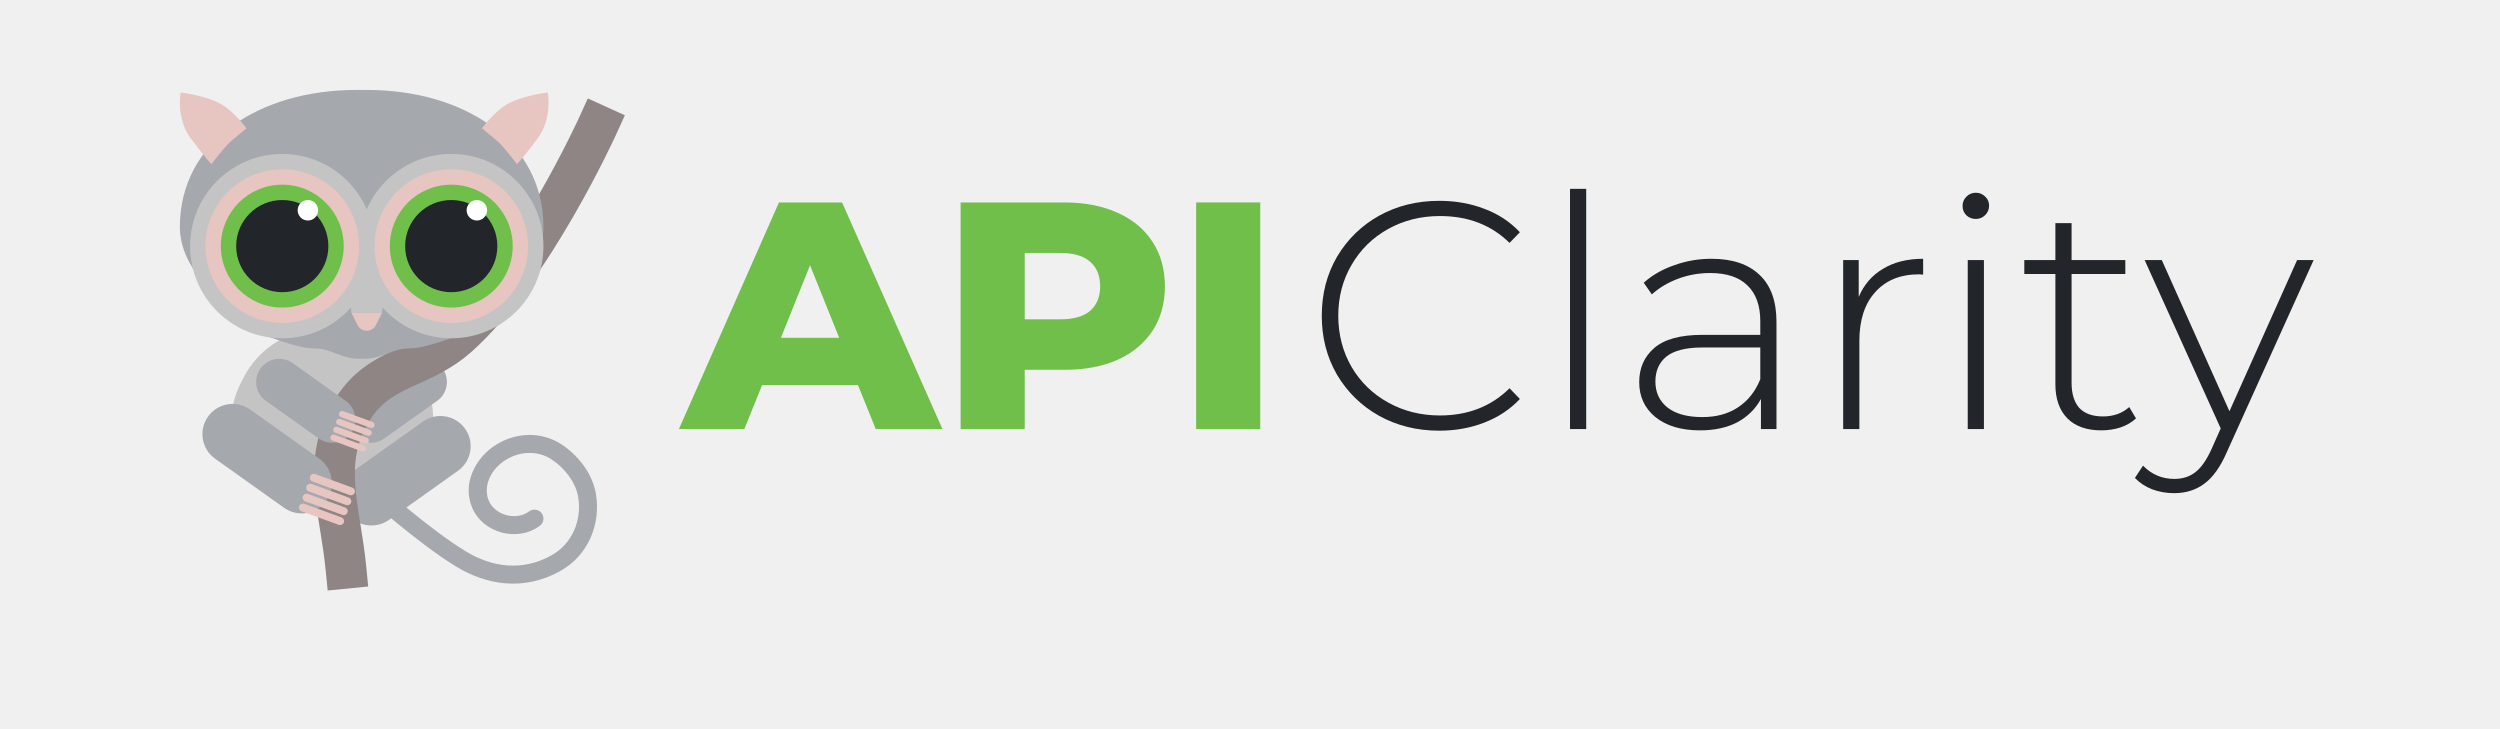
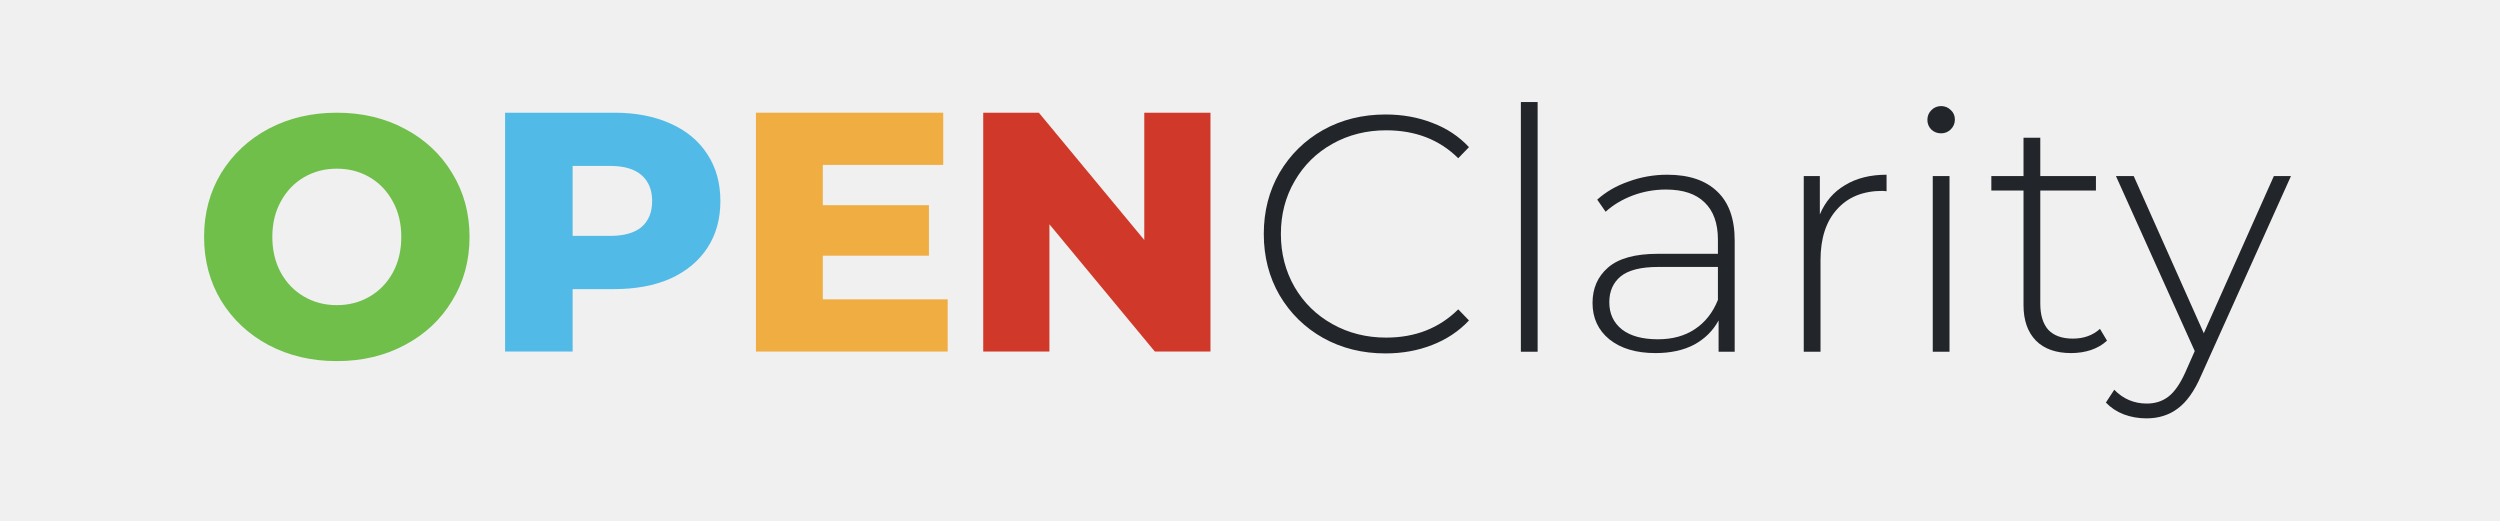
- <svg xmlns="http://www.w3.org/2000/svg" width="278" height="81" viewBox="0 0 278 81" fill="none">
-   <path fill-rule="evenodd" clip-rule="evenodd" d="M42.033 53.724C42.033 53.724 42.033 53.724 42.033 53.724L42.048 53.738L42.095 53.78C42.137 53.817 42.199 53.872 42.279 53.943C42.44 54.086 42.676 54.294 42.972 54.551C43.564 55.066 44.398 55.78 45.362 56.573C47.301 58.167 49.731 60.052 51.783 61.301C54.713 63.083 58.043 63.558 61.289 61.775C63.593 60.509 64.751 57.877 64.284 55.222C64.006 53.637 62.838 52.098 61.385 51.12C59.855 50.089 57.839 50.127 56.203 51.161C54.512 52.229 53.703 54.143 54.352 55.675C54.684 56.46 55.422 57.044 56.313 57.282C57.204 57.52 58.14 57.383 58.828 56.869C59.272 56.537 59.9 56.627 60.231 57.069C60.562 57.511 60.471 58.138 60.027 58.47C58.769 59.41 57.176 59.586 55.791 59.216C54.405 58.846 53.116 57.901 52.505 56.458C51.354 53.741 52.905 50.879 55.135 49.47C57.373 48.056 60.253 47.941 62.508 49.46C64.287 50.657 65.863 52.622 66.258 54.872C66.86 58.291 65.378 61.811 62.252 63.528C58.239 65.733 54.134 65.077 50.738 63.01C48.559 61.685 46.039 59.725 44.086 58.119C43.104 57.312 42.256 56.586 41.654 56.062C41.352 55.8 41.111 55.588 40.946 55.441C40.863 55.367 40.799 55.31 40.756 55.271L40.706 55.227L40.688 55.211C40.688 55.211 40.688 55.211 41.361 54.467L40.688 55.211C40.278 54.84 40.246 54.208 40.618 53.797C40.989 53.387 41.623 53.354 42.033 53.724Z" fill="#A5A8AD" />
-   <path d="M27.117 41.931C28.838 38.621 32.258 36.544 35.989 36.544H38.158C44.802 36.544 49.599 42.903 47.774 49.291L47.445 50.442C45.928 55.752 40.393 58.827 35.082 57.31L32.959 56.703C26.876 54.966 23.915 48.087 26.834 42.475L27.117 41.931Z" fill="#C4C4C4" />
-   <rect width="16.135" height="6.718" rx="3.359" transform="matrix(-0.814941 0.579544 0.579544 0.814941 49.7693 44.934)" fill="#A5A8AD" />
-   <rect width="12.364" height="5.148" rx="2.574" transform="matrix(-0.814941 0.579544 0.579544 0.814941 47.7272 38.8878)" fill="#A5A8AD" />
-   <path fill-rule="evenodd" clip-rule="evenodd" d="M65.362 10.946L69.485 12.818L68.549 14.879L66.488 13.943C68.549 14.879 68.549 14.88 68.549 14.88L68.547 14.884L68.542 14.895L68.524 14.934C68.509 14.968 68.486 15.017 68.457 15.08C68.398 15.206 68.313 15.389 68.201 15.624C67.978 16.093 67.652 16.768 67.236 17.599C66.404 19.26 65.208 21.551 63.749 24.078C60.865 29.07 56.825 35.213 52.426 39.126C50.409 40.92 48.247 41.9 46.503 42.69C46.207 42.824 45.922 42.953 45.652 43.08C43.761 43.967 42.356 44.81 41.225 46.578C39.667 49.016 39.338 51.233 39.489 53.739C39.567 55.04 39.773 56.397 40.02 57.944C40.039 58.059 40.057 58.174 40.076 58.29C40.305 59.717 40.556 61.287 40.722 62.966L40.944 65.22L36.438 65.664L36.215 63.411C36.064 61.874 35.833 60.433 35.601 58.986C35.584 58.877 35.566 58.768 35.549 58.659C35.305 57.131 35.062 55.565 34.968 54.01C34.776 50.803 35.214 47.574 37.41 44.139C39.236 41.284 41.582 39.988 43.729 38.98C44.073 38.819 44.406 38.667 44.731 38.518C46.467 37.724 47.951 37.046 49.417 35.742C53.24 32.341 56.983 26.738 59.827 21.813C61.232 19.382 62.385 17.172 63.187 15.571C63.588 14.771 63.9 14.125 64.111 13.681C64.216 13.46 64.296 13.288 64.349 13.174C64.376 13.117 64.395 13.074 64.408 13.046L64.422 13.015L64.426 13.007L65.362 10.946Z" fill="#8F8585" />
-   <rect x="25.078" y="43.59" width="16.135" height="6.718" rx="3.359" transform="rotate(35.4184 25.0775 43.5904)" fill="#A5A8AD" />
-   <rect x="30.452" y="38.888" width="12.364" height="5.148" rx="2.574" transform="rotate(35.4184 30.4519 38.8877)" fill="#A5A8AD" />
-   <path d="M40.215 39.885C40.308 39.892 40.403 39.895 40.499 39.895C41.547 39.895 42.353 39.587 43.125 39.291C43.837 39.018 44.52 38.757 45.34 38.757C46.853 38.757 48.761 38.083 50.194 37.578C50.917 37.322 51.519 37.11 51.888 37.048C52.083 36.883 52.28 36.717 52.48 36.548L52.483 36.546C56.08 33.511 60.43 29.842 60.43 25.241C60.43 15.732 51.634 10 40.784 10C40.594 10 40.404 10.002 40.215 10.005C40.026 10.002 39.836 10 39.646 10C28.796 10 20 15.732 20 25.241C20 29.842 24.349 33.511 27.947 36.546C28.148 36.715 28.346 36.883 28.542 37.048C28.91 37.11 29.513 37.322 30.236 37.578C31.668 38.083 33.577 38.757 35.09 38.757C35.909 38.757 36.593 39.018 37.304 39.291C38.077 39.587 38.882 39.895 39.93 39.895C40.027 39.895 40.122 39.892 40.215 39.885Z" fill="#A5A8AD" />
-   <circle cx="31.389" cy="27.369" r="10.25" fill="#C4C4C4" />
-   <circle cx="31.389" cy="27.368" r="8.542" fill="#E7C5C1" />
-   <circle cx="31.389" cy="27.368" r="6.833" fill="#6FBF4A" />
-   <circle cx="31.389" cy="27.368" r="5.125" fill="#222529" />
-   <circle cx="34.237" cy="23.382" r="1.139" fill="white" />
-   <circle cx="50.18" cy="27.368" r="10.25" fill="#C4C4C4" />
-   <circle cx="50.18" cy="27.368" r="8.542" fill="#E7C5C1" />
-   <path d="M38.956 33.34C38.867 32.271 39.711 31.354 40.784 31.354V31.354C41.857 31.354 42.701 32.271 42.611 33.34L42.492 34.77H39.076L38.956 33.34Z" fill="#C4C4C4" />
-   <circle cx="50.18" cy="27.368" r="6.833" fill="#6FBF4A" />
-   <circle cx="50.18" cy="27.368" r="5.125" fill="#222529" />
-   <circle cx="53.028" cy="23.382" r="1.139" fill="white" />
-   <path d="M41.803 36.15C41.383 36.989 40.186 36.989 39.766 36.15L39.076 34.77L42.493 34.77L41.803 36.15Z" fill="#E7C5C1" />
-   <path d="M25.217 11.993C26.591 13.09 27.404 14.271 27.404 14.271C27.404 14.271 26.425 15.076 25.695 15.694C24.976 16.305 23.509 18.257 23.509 18.257C23.509 18.257 22.939 17.687 21.231 15.41C19.523 13.132 20.092 10.285 20.092 10.285C20.092 10.285 23.568 10.677 25.217 11.993Z" fill="#E7C5C1" />
-   <path d="M55.784 11.993C54.41 13.09 53.597 14.271 53.597 14.271C53.597 14.271 54.576 15.076 55.306 15.694C56.025 16.305 57.492 18.257 57.492 18.257C57.492 18.257 58.062 17.687 59.77 15.41C61.478 13.132 60.909 10.285 60.909 10.285C60.909 10.285 57.433 10.677 55.784 11.993Z" fill="#E7C5C1" />
-   <rect x="41.755" y="47.04" width="0.696" height="4.177" rx="0.348" transform="rotate(110.076 41.7545 47.0398)" fill="#E7C5C1" />
-   <rect x="41.436" y="47.912" width="0.696" height="4.177" rx="0.348" transform="rotate(110.076 41.4356 47.9117)" fill="#E7C5C1" />
-   <rect x="41.117" y="48.784" width="0.696" height="4.177" rx="0.348" transform="rotate(110.076 41.1168 48.7836)" fill="#E7C5C1" />
-   <rect x="40.798" y="49.656" width="0.696" height="4.177" rx="0.348" transform="rotate(110.076 40.7979 49.6555)" fill="#E7C5C1" />
-   <rect x="39.596" y="54.376" width="0.881" height="5.286" rx="0.441" transform="rotate(110.076 39.5961 54.3764)" fill="#E7C5C1" />
-   <rect x="39.192" y="55.48" width="0.881" height="5.286" rx="0.441" transform="rotate(110.076 39.1917 55.4799)" fill="#E7C5C1" />
-   <rect x="38.789" y="56.583" width="0.881" height="5.286" rx="0.441" transform="rotate(110.076 38.7889 56.5832)" fill="#E7C5C1" />
-   <rect x="38.386" y="57.687" width="0.881" height="5.286" rx="0.441" transform="rotate(110.076 38.3861 57.6865)" fill="#E7C5C1" />
-   <path d="M95.404 42.816H84.748L82.768 47.712H75.496L86.62 22.512H93.64L104.8 47.712H97.384L95.404 42.816ZM93.316 37.56L90.076 29.496L86.836 37.56H93.316Z" fill="#6FBF4A" />
-   <path d="M118.34 22.512C120.62 22.512 122.6 22.896 124.28 23.664C125.96 24.408 127.256 25.488 128.168 26.904C129.08 28.296 129.536 29.94 129.536 31.836C129.536 33.732 129.08 35.376 128.168 36.768C127.256 38.16 125.96 39.24 124.28 40.008C122.6 40.752 120.62 41.124 118.34 41.124H113.948V47.712H106.82V22.512H118.34ZM117.908 35.508C119.372 35.508 120.476 35.196 121.22 34.572C121.964 33.924 122.336 33.012 122.336 31.836C122.336 30.66 121.964 29.748 121.22 29.1C120.476 28.452 119.372 28.128 117.908 28.128H113.948V35.508H117.908Z" fill="#6FBF4A" />
-   <path d="M133.012 22.512H140.14V47.712H133.012V22.512Z" fill="#6FBF4A" />
-   <path d="M160.048 47.892C157.576 47.892 155.344 47.34 153.352 46.236C151.384 45.132 149.824 43.608 148.672 41.664C147.544 39.72 146.98 37.536 146.98 35.112C146.98 32.688 147.544 30.504 148.672 28.56C149.824 26.616 151.384 25.092 153.352 23.988C155.344 22.884 157.576 22.332 160.048 22.332C161.872 22.332 163.552 22.632 165.088 23.232C166.624 23.808 167.932 24.672 169.012 25.824L167.86 27.012C165.844 25.02 163.264 24.024 160.12 24.024C158.008 24.024 156.088 24.504 154.36 25.464C152.632 26.424 151.276 27.756 150.292 29.46C149.308 31.14 148.816 33.024 148.816 35.112C148.816 37.2 149.308 39.096 150.292 40.8C151.276 42.48 152.632 43.8 154.36 44.76C156.088 45.72 158.008 46.2 160.12 46.2C163.24 46.2 165.82 45.192 167.86 43.176L169.012 44.364C167.932 45.516 166.612 46.392 165.052 46.992C163.516 47.592 161.848 47.892 160.048 47.892Z" fill="#222529" />
-   <path d="M174.586 21H176.386V47.712H174.586V21Z" fill="#222529" />
-   <path d="M190.308 28.776C192.636 28.776 194.424 29.376 195.672 30.576C196.92 31.752 197.544 33.492 197.544 35.796V47.712H195.816V44.364C195.216 45.468 194.34 46.332 193.188 46.956C192.036 47.556 190.656 47.856 189.048 47.856C186.96 47.856 185.304 47.364 184.08 46.38C182.88 45.396 182.28 44.1 182.28 42.492C182.28 40.932 182.832 39.672 183.936 38.712C185.064 37.728 186.852 37.236 189.3 37.236H195.744V35.724C195.744 33.972 195.264 32.64 194.304 31.728C193.368 30.816 191.988 30.36 190.164 30.36C188.916 30.36 187.716 30.576 186.564 31.008C185.436 31.44 184.476 32.016 183.684 32.736L182.784 31.44C183.72 30.6 184.848 29.952 186.168 29.496C187.488 29.016 188.868 28.776 190.308 28.776ZM189.3 46.38C190.86 46.38 192.18 46.02 193.26 45.3C194.364 44.58 195.192 43.536 195.744 42.168V38.64H189.336C187.488 38.64 186.144 38.976 185.304 39.648C184.488 40.32 184.08 41.244 184.08 42.42C184.08 43.644 184.536 44.616 185.448 45.336C186.36 46.032 187.644 46.38 189.3 46.38Z" fill="#222529" />
-   <path d="M206.689 33.024C207.265 31.656 208.165 30.612 209.389 29.892C210.613 29.148 212.101 28.776 213.853 28.776V30.54L213.421 30.504C211.333 30.504 209.701 31.164 208.525 32.484C207.349 33.78 206.761 35.592 206.761 37.92V47.712H204.961V28.92H206.689V33.024Z" fill="#222529" />
-   <path d="M218.812 28.92H220.612V47.712H218.812V28.92ZM219.712 24.348C219.304 24.348 218.956 24.216 218.668 23.952C218.38 23.664 218.236 23.316 218.236 22.908C218.236 22.5 218.38 22.152 218.668 21.864C218.956 21.576 219.304 21.432 219.712 21.432C220.12 21.432 220.468 21.576 220.756 21.864C221.044 22.128 221.188 22.464 221.188 22.872C221.188 23.28 221.044 23.628 220.756 23.916C220.468 24.204 220.12 24.348 219.712 24.348Z" fill="#222529" />
-   <path d="M237.523 46.524C237.067 46.956 236.491 47.292 235.795 47.532C235.123 47.748 234.415 47.856 233.671 47.856C232.039 47.856 230.779 47.412 229.891 46.524C229.003 45.612 228.559 44.352 228.559 42.744V30.468H225.103V28.92H228.559V24.816H230.359V28.92H236.335V30.468H230.359V42.564C230.359 43.788 230.647 44.724 231.223 45.372C231.823 45.996 232.699 46.308 233.851 46.308C235.027 46.308 235.999 45.96 236.767 45.264L237.523 46.524Z" fill="#222529" />
-   <path d="M257.275 28.92L247.627 50.268C246.907 51.924 246.067 53.1 245.107 53.796C244.171 54.492 243.055 54.84 241.759 54.84C240.895 54.84 240.079 54.696 239.311 54.408C238.567 54.12 237.931 53.7 237.403 53.148L238.303 51.78C239.263 52.764 240.427 53.256 241.795 53.256C242.707 53.256 243.487 53.004 244.135 52.5C244.783 51.996 245.383 51.132 245.935 49.908L246.943 47.64L238.483 28.92H240.391L247.915 45.732L255.439 28.92H257.275Z" fill="#222529" />
+ <svg xmlns="http://www.w3.org/2000/svg" width="245" height="51" viewBox="0 0 245 51" fill="none">
+   <path d="M135.777 34.635C133.521 34.635 131.484 34.129 129.666 33.118C127.87 32.107 126.446 30.711 125.395 28.93C124.365 27.149 123.851 25.148 123.851 22.928C123.851 20.707 124.365 18.706 125.395 16.925C126.446 15.145 127.87 13.749 129.666 12.737C131.484 11.726 133.521 11.22 135.777 11.22C137.442 11.22 138.975 11.495 140.377 12.045C141.779 12.572 142.973 13.364 143.959 14.419L142.907 15.507C141.067 13.683 138.713 12.77 135.843 12.77C133.916 12.77 132.163 13.21 130.586 14.089C129.009 14.969 127.772 16.189 126.873 17.75C125.975 19.289 125.526 21.015 125.526 22.928C125.526 24.84 125.975 26.577 126.873 28.138C127.772 29.677 129.009 30.887 130.586 31.766C132.163 32.645 133.916 33.085 135.843 33.085C138.691 33.085 141.045 32.162 142.907 30.315L143.959 31.403C142.973 32.459 141.768 33.261 140.344 33.811C138.943 34.36 137.42 34.635 135.777 34.635Z" fill="#222529" />
+   <path d="M149.045 10H150.688V34.47H149.045V10Z" fill="#222529" />
+   <path d="M163.395 17.123C165.52 17.123 167.152 17.673 168.291 18.772C169.43 19.85 169.999 21.444 169.999 23.554V34.47H168.422V31.403C167.874 32.414 167.075 33.206 166.024 33.778C164.972 34.327 163.713 34.602 162.245 34.602C160.339 34.602 158.828 34.151 157.711 33.25C156.616 32.349 156.068 31.161 156.068 29.688C156.068 28.259 156.572 27.105 157.58 26.226C158.609 25.324 160.241 24.873 162.475 24.873H168.356V23.488C168.356 21.883 167.918 20.663 167.042 19.828C166.188 18.992 164.928 18.575 163.264 18.575C162.125 18.575 161.029 18.772 159.978 19.168C158.949 19.564 158.072 20.091 157.35 20.751L156.528 19.564C157.382 18.794 158.412 18.201 159.617 17.783C160.821 17.343 162.081 17.123 163.395 17.123ZM162.475 33.25C163.899 33.25 165.104 32.92 166.089 32.261C167.097 31.601 167.853 30.645 168.356 29.392V26.16H162.508C160.821 26.16 159.595 26.467 158.828 27.083C158.083 27.699 157.711 28.545 157.711 29.622C157.711 30.744 158.127 31.634 158.96 32.294C159.792 32.931 160.964 33.25 162.475 33.25Z" fill="#222529" />
+   <path d="M178.345 21.015C178.871 19.762 179.692 18.805 180.809 18.146C181.926 17.464 183.284 17.123 184.883 17.123V18.739L184.489 18.706C182.583 18.706 181.094 19.311 180.021 20.52C178.947 21.707 178.411 23.367 178.411 25.5V34.47H176.768V17.255H178.345V21.015Z" fill="#222529" />
+   <path d="M189.41 17.255H191.052V34.47H189.41V17.255ZM190.231 13.067C189.859 13.067 189.541 12.946 189.278 12.704C189.015 12.44 188.884 12.122 188.884 11.748C188.884 11.374 189.015 11.055 189.278 10.791C189.541 10.528 189.859 10.396 190.231 10.396C190.603 10.396 190.921 10.528 191.184 10.791C191.447 11.033 191.578 11.341 191.578 11.715C191.578 12.089 191.447 12.407 191.184 12.671C190.921 12.935 190.603 13.067 190.231 13.067Z" fill="#222529" />
+   <path d="M206.486 33.382C206.07 33.778 205.545 34.086 204.909 34.305C204.296 34.503 203.65 34.602 202.971 34.602C201.481 34.602 200.331 34.195 199.521 33.382C198.71 32.547 198.305 31.392 198.305 29.919V18.673H195.151V17.255H198.305V13.496H199.948V17.255H205.402V18.673H199.948V29.754C199.948 30.875 200.211 31.733 200.737 32.327C201.284 32.898 202.084 33.184 203.135 33.184C204.208 33.184 205.095 32.865 205.796 32.228L206.486 33.382Z" fill="#222529" />
+   <path d="M224.514 17.255L215.708 36.812C215.051 38.329 214.284 39.406 213.408 40.044C212.554 40.681 211.535 41 210.353 41C209.564 41 208.819 40.868 208.118 40.604C207.439 40.34 206.859 39.956 206.377 39.45L207.198 38.197C208.075 39.098 209.137 39.549 210.385 39.549C211.218 39.549 211.93 39.318 212.521 38.856C213.113 38.395 213.66 37.603 214.164 36.482L215.084 34.404L207.363 17.255H209.104L215.971 32.656L222.838 17.255H224.514Z" fill="#222529" />
+   <path d="M33.008 35.388C30.533 35.388 28.304 34.864 26.32 33.816C24.358 32.769 22.809 31.32 21.672 29.469C20.557 27.619 20 25.535 20 23.216C20 20.898 20.557 18.814 21.672 16.963C22.809 15.113 24.358 13.664 26.32 12.617C28.304 11.569 30.533 11.045 33.008 11.045C35.482 11.045 37.7 11.569 39.662 12.617C41.646 13.664 43.195 15.113 44.31 16.963C45.447 18.814 46.015 20.898 46.015 23.216C46.015 25.535 45.447 27.619 44.31 29.469C43.195 31.32 41.646 32.769 39.662 33.816C37.7 34.864 35.482 35.388 33.008 35.388ZM33.008 29.904C34.189 29.904 35.259 29.625 36.218 29.068C37.176 28.511 37.934 27.731 38.491 26.727C39.049 25.702 39.327 24.532 39.327 23.216C39.327 21.901 39.049 20.742 38.491 19.739C37.934 18.713 37.176 17.922 36.218 17.365C35.259 16.808 34.189 16.529 33.008 16.529C31.826 16.529 30.756 16.808 29.797 17.365C28.839 17.922 28.081 18.713 27.524 19.739C26.966 20.742 26.688 21.901 26.688 23.216C26.688 24.532 26.966 25.702 27.524 26.727C28.081 27.731 28.839 28.511 29.797 29.068C30.756 29.625 31.826 29.904 33.008 29.904Z" fill="#6FBF4A" />
+   <path d="M60.198 11.045C62.316 11.045 64.155 11.402 65.716 12.115C67.276 12.806 68.48 13.809 69.327 15.124C70.174 16.417 70.598 17.944 70.598 19.705C70.598 21.466 70.174 22.994 69.327 24.287C68.48 25.579 67.276 26.583 65.716 27.296C64.155 27.987 62.316 28.332 60.198 28.332H56.119V34.452H49.498V11.045H60.198ZM59.797 23.116C61.157 23.116 62.182 22.826 62.873 22.247C63.564 21.645 63.91 20.798 63.91 19.705C63.91 18.613 63.564 17.766 62.873 17.164C62.182 16.562 61.157 16.261 59.797 16.261H56.119V23.116H59.797Z" fill="#52BAE6" />
+   <path d="M92.873 29.336V34.452H74.081V11.045H92.438V16.161H80.635V20.107H91.034V25.055H80.635V29.336H92.873Z" fill="#F0AD42" />
+   <path d="M118.626 11.045V34.452H113.176L102.843 21.979V34.452H96.356V11.045H101.807L112.139 23.517V11.045H118.626Z" fill="#D0392A" />
</svg>
